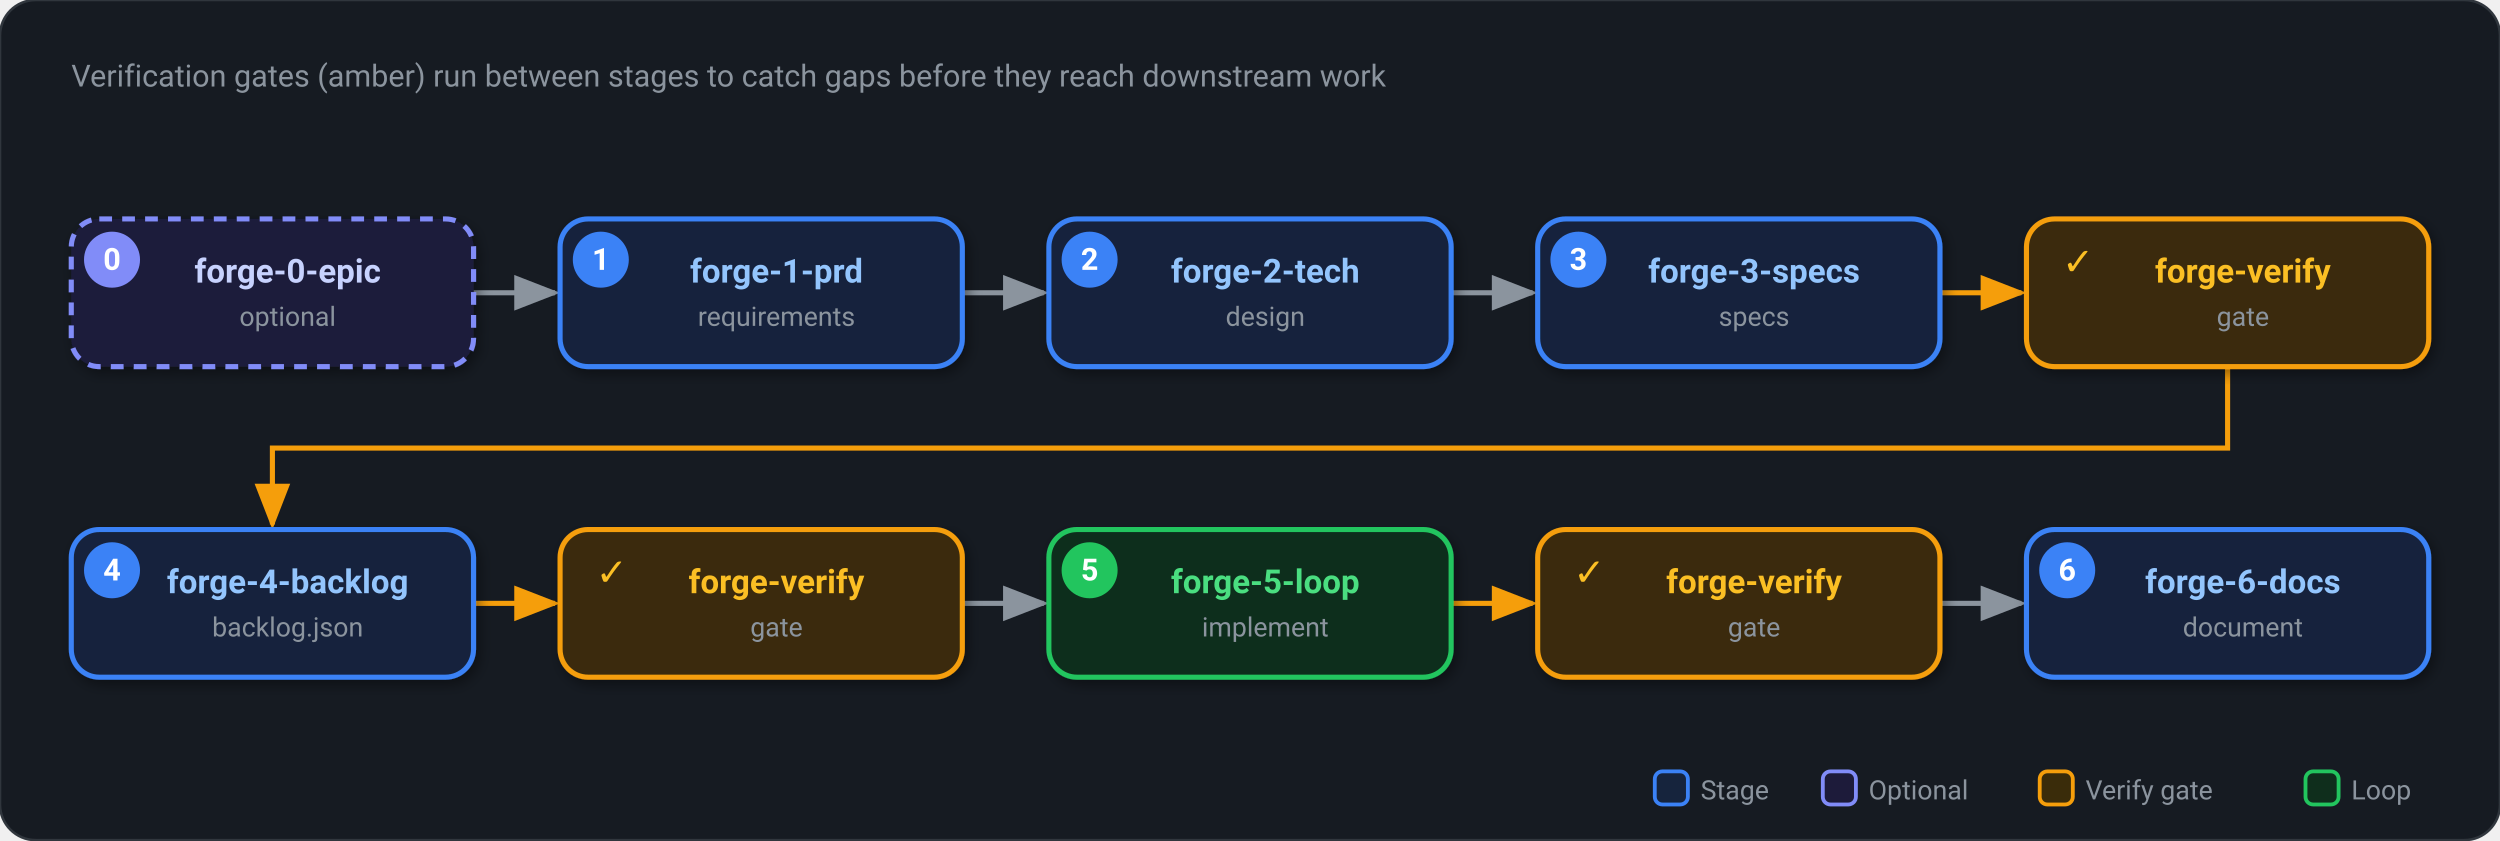
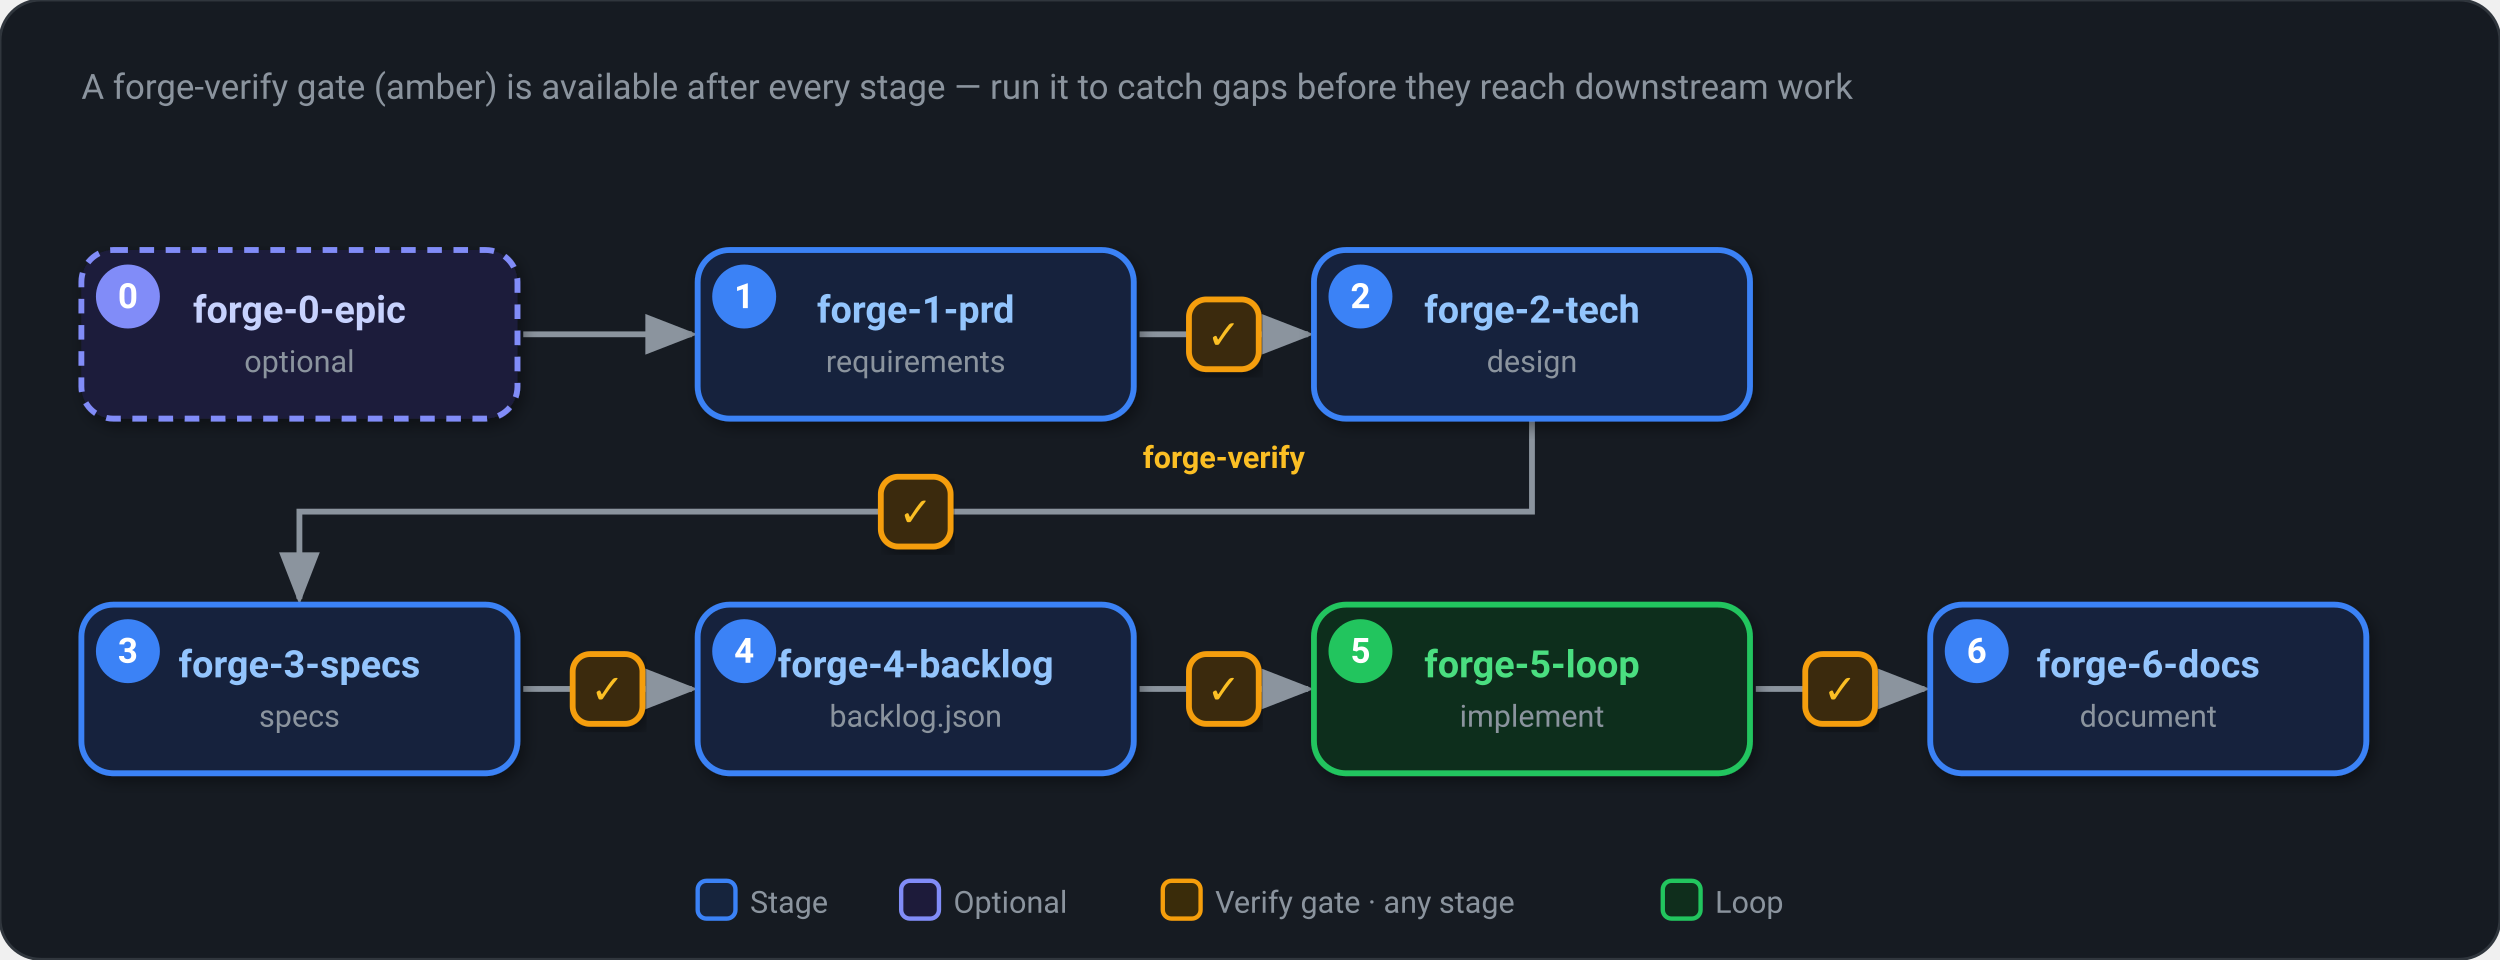
- <svg xmlns="http://www.w3.org/2000/svg" width="982" height="330" viewBox="0 0 982 330" font-family="Segoe UI, Roboto, Helvetica, Arial, sans-serif" role="img" aria-label="Feature Forge pipeline: forge-0-epic (optional) then forge-1-prd, forge-2-tech, forge-3-specs, a forge-verify gate, forge-4-backlog, a forge-verify gate, forge-5-loop, a forge-verify gate, and forge-6-docs. Verification gates run between stages.">
+ <svg xmlns="http://www.w3.org/2000/svg" width="860" height="330" viewBox="0 0 860 330" font-family="Segoe UI, Roboto, Helvetica, Arial, sans-serif" role="img" aria-label="Feature Forge pipeline: forge-0-epic (optional), then forge-1-prd, forge-2-tech, forge-3-specs, forge-4-backlog, forge-5-loop, and forge-6-docs. A forge-verify gate (amber) is available after every stage from PRD through implementation.">
  <defs>
    <filter id="sh" x="-6%" y="-6%" width="112%" height="118%">
      <feDropShadow dx="1.5" dy="2" stdDeviation="2.5" flood-opacity="0.40" />
    </filter>
    <marker id="ar" markerWidth="9" markerHeight="7" refX="8" refY="3.5" orient="auto">
      <polygon points="0 0, 9 3.5, 0 7" fill="#8b949e" />
    </marker>
-     <marker id="arG" markerWidth="9" markerHeight="7" refX="8" refY="3.5" orient="auto">
-       <polygon points="0 0, 9 3.5, 0 7" fill="#f59e0b" />
-     </marker>
  </defs>
-   <rect x="0" y="0" width="982" height="330" rx="14" fill="#161b22" stroke="#30363d" />
-   <text x="28" y="34" font-size="12" fill="#8b949e">Verification gates (amber) run between stages to catch gaps before they reach downstream work</text>
-   <line x1="186" y1="115" x2="218" y2="115" stroke="#8b949e" stroke-width="2" marker-end="url(#ar)" />
-   <line x1="378" y1="115" x2="410" y2="115" stroke="#8b949e" stroke-width="2" marker-end="url(#ar)" />
-   <line x1="570" y1="115" x2="602" y2="115" stroke="#8b949e" stroke-width="2" marker-end="url(#ar)" />
-   <line x1="762" y1="115" x2="794" y2="115" stroke="#f59e0b" stroke-width="2" marker-end="url(#arG)" />
-   <line x1="186" y1="237" x2="218" y2="237" stroke="#f59e0b" stroke-width="2" marker-end="url(#arG)" />
-   <line x1="378" y1="237" x2="410" y2="237" stroke="#8b949e" stroke-width="2" marker-end="url(#ar)" />
-   <line x1="570" y1="237" x2="602" y2="237" stroke="#f59e0b" stroke-width="2" marker-end="url(#arG)" />
-   <line x1="762" y1="237" x2="794" y2="237" stroke="#8b949e" stroke-width="2" marker-end="url(#ar)" />
-   <path d="M 875 144 V 176 H 107 V 206" fill="none" stroke="#f59e0b" stroke-width="2" stroke-dasharray="0" marker-end="url(#arG)" />
-   <rect x="28" y="86" width="158" height="58" rx="11" fill="#1d1b3a" stroke="#818cf8" stroke-width="2" stroke-dasharray="5 4" filter="url(#sh)" />
+   <rect x="0" y="0" width="860" height="330" rx="14" fill="#161b22" stroke="#30363d" />
+   <text x="28" y="34" font-size="12" fill="#8b949e">A forge-verify gate (amber) is available after every stage — run it to catch gaps before they reach downstream work</text>
+   <line x1="180" y1="115" x2="238" y2="115" stroke="#8b949e" stroke-width="2" marker-end="url(#ar)" />
+   <line x1="392" y1="115" x2="450" y2="115" stroke="#8b949e" stroke-width="2" marker-end="url(#ar)" />
+   <path d="M 527 144 V 176 H 103 V 206" fill="none" stroke="#8b949e" stroke-width="2" marker-end="url(#ar)" />
+   <line x1="180" y1="237" x2="238" y2="237" stroke="#8b949e" stroke-width="2" marker-end="url(#ar)" />
+   <line x1="392" y1="237" x2="450" y2="237" stroke="#8b949e" stroke-width="2" marker-end="url(#ar)" />
+   <line x1="604" y1="237" x2="662" y2="237" stroke="#8b949e" stroke-width="2" marker-end="url(#ar)" />
+   <rect x="28" y="86" width="150" height="58" rx="11" fill="#1d1b3a" stroke="#818cf8" stroke-width="2" stroke-dasharray="5 4" filter="url(#sh)" />
  <circle cx="44" cy="102" r="11" fill="#818cf8" />
  <text x="44" y="106" font-size="12" font-weight="700" fill="#fff" text-anchor="middle">0</text>
-   <text x="113" y="111" font-size="13" font-weight="600" fill="#c7d2fe" text-anchor="middle">forge-0-epic</text>
-   <text x="113" y="128" font-size="10.5" fill="#8b949e" text-anchor="middle">optional</text>
-   <rect x="220" y="86" width="158" height="58" rx="11" fill="#16243d" stroke="#3b82f6" stroke-width="2" filter="url(#sh)" />
-   <circle cx="236" cy="102" r="11" fill="#3b82f6" />
-   <text x="236" y="106" font-size="12" font-weight="700" fill="#fff" text-anchor="middle">1</text>
-   <text x="305" y="111" font-size="13" font-weight="600" fill="#93c5fd" text-anchor="middle">forge-1-prd</text>
-   <text x="305" y="128" font-size="10.5" fill="#8b949e" text-anchor="middle">requirements</text>
-   <rect x="412" y="86" width="158" height="58" rx="11" fill="#16243d" stroke="#3b82f6" stroke-width="2" filter="url(#sh)" />
-   <circle cx="428" cy="102" r="11" fill="#3b82f6" />
-   <text x="428" y="106" font-size="12" font-weight="700" fill="#fff" text-anchor="middle">2</text>
-   <text x="497" y="111" font-size="13" font-weight="600" fill="#93c5fd" text-anchor="middle">forge-2-tech</text>
-   <text x="497" y="128" font-size="10.5" fill="#8b949e" text-anchor="middle">design</text>
-   <rect x="604" y="86" width="158" height="58" rx="11" fill="#16243d" stroke="#3b82f6" stroke-width="2" filter="url(#sh)" />
-   <circle cx="620" cy="102" r="11" fill="#3b82f6" />
-   <text x="620" y="106" font-size="12" font-weight="700" fill="#fff" text-anchor="middle">3</text>
-   <text x="689" y="111" font-size="13" font-weight="600" fill="#93c5fd" text-anchor="middle">forge-3-specs</text>
-   <text x="689" y="128" font-size="10.5" fill="#8b949e" text-anchor="middle">specs</text>
-   <rect x="796" y="86" width="158" height="58" rx="11" fill="#3a2c0a" stroke="#f59e0b" stroke-width="2" filter="url(#sh)" />
-   <text x="810" y="108" font-size="15" fill="#fbbf24">✓</text>
-   <text x="881" y="111" font-size="13" font-weight="600" fill="#fbbf24" text-anchor="middle">forge-verify</text>
-   <text x="881" y="128" font-size="10.5" fill="#8b949e" text-anchor="middle">gate</text>
-   <rect x="28" y="208" width="158" height="58" rx="11" fill="#16243d" stroke="#3b82f6" stroke-width="2" filter="url(#sh)" />
+   <text x="103" y="111" font-size="13" font-weight="600" fill="#c7d2fe" text-anchor="middle">forge-0-epic</text>
+   <text x="103" y="128" font-size="10.5" fill="#8b949e" text-anchor="middle">optional</text>
+   <rect x="240" y="86" width="150" height="58" rx="11" fill="#16243d" stroke="#3b82f6" stroke-width="2" filter="url(#sh)" />
+   <circle cx="256" cy="102" r="11" fill="#3b82f6" />
+   <text x="256" y="106" font-size="12" font-weight="700" fill="#fff" text-anchor="middle">1</text>
+   <text x="315" y="111" font-size="13" font-weight="600" fill="#93c5fd" text-anchor="middle">forge-1-prd</text>
+   <text x="315" y="128" font-size="10.5" fill="#8b949e" text-anchor="middle">requirements</text>
+   <rect x="452" y="86" width="150" height="58" rx="11" fill="#16243d" stroke="#3b82f6" stroke-width="2" filter="url(#sh)" />
+   <circle cx="468" cy="102" r="11" fill="#3b82f6" />
+   <text x="468" y="106" font-size="12" font-weight="700" fill="#fff" text-anchor="middle">2</text>
+   <text x="527" y="111" font-size="13" font-weight="600" fill="#93c5fd" text-anchor="middle">forge-2-tech</text>
+   <text x="527" y="128" font-size="10.5" fill="#8b949e" text-anchor="middle">design</text>
+   <rect x="28" y="208" width="150" height="58" rx="11" fill="#16243d" stroke="#3b82f6" stroke-width="2" filter="url(#sh)" />
  <circle cx="44" cy="224" r="11" fill="#3b82f6" />
-   <text x="44" y="228" font-size="12" font-weight="700" fill="#fff" text-anchor="middle">4</text>
-   <text x="113" y="233" font-size="13" font-weight="600" fill="#93c5fd" text-anchor="middle">forge-4-backlog</text>
-   <text x="113" y="250" font-size="10.5" fill="#8b949e" text-anchor="middle">backlog.json</text>
-   <rect x="220" y="208" width="158" height="58" rx="11" fill="#3a2c0a" stroke="#f59e0b" stroke-width="2" filter="url(#sh)" />
-   <text x="234" y="230" font-size="15" fill="#fbbf24">✓</text>
-   <text x="305" y="233" font-size="13" font-weight="600" fill="#fbbf24" text-anchor="middle">forge-verify</text>
-   <text x="305" y="250" font-size="10.5" fill="#8b949e" text-anchor="middle">gate</text>
-   <rect x="412" y="208" width="158" height="58" rx="11" fill="#0f2e1c" stroke="#22c55e" stroke-width="2" filter="url(#sh)" />
-   <circle cx="428" cy="224" r="11" fill="#22c55e" />
-   <text x="428" y="228" font-size="12" font-weight="700" fill="#fff" text-anchor="middle">5</text>
-   <text x="497" y="233" font-size="13" font-weight="600" fill="#4ade80" text-anchor="middle">forge-5-loop</text>
-   <text x="497" y="250" font-size="10.5" fill="#8b949e" text-anchor="middle">implement</text>
-   <rect x="604" y="208" width="158" height="58" rx="11" fill="#3a2c0a" stroke="#f59e0b" stroke-width="2" filter="url(#sh)" />
-   <text x="618" y="230" font-size="15" fill="#fbbf24">✓</text>
-   <text x="689" y="233" font-size="13" font-weight="600" fill="#fbbf24" text-anchor="middle">forge-verify</text>
-   <text x="689" y="250" font-size="10.5" fill="#8b949e" text-anchor="middle">gate</text>
-   <rect x="796" y="208" width="158" height="58" rx="11" fill="#16243d" stroke="#3b82f6" stroke-width="2" filter="url(#sh)" />
-   <circle cx="812" cy="224" r="11" fill="#3b82f6" />
-   <text x="812" y="228" font-size="12" font-weight="700" fill="#fff" text-anchor="middle">6</text>
-   <text x="881" y="233" font-size="13" font-weight="600" fill="#93c5fd" text-anchor="middle">forge-6-docs</text>
-   <text x="881" y="250" font-size="10.5" fill="#8b949e" text-anchor="middle">document</text>
-   <rect x="650" y="303" width="13" height="13" rx="3" fill="#16243d" stroke="#3b82f6" stroke-width="1.5" />
-   <text x="668" y="314" font-size="10.5" fill="#8b949e">Stage</text>
-   <rect x="716" y="303" width="13" height="13" rx="3" fill="#1d1b3a" stroke="#818cf8" stroke-width="1.5" />
-   <text x="734" y="314" font-size="10.5" fill="#8b949e">Optional</text>
-   <rect x="801.2" y="303" width="13" height="13" rx="3" fill="#3a2c0a" stroke="#f59e0b" stroke-width="1.5" />
-   <text x="819.2" y="314" font-size="10.5" fill="#8b949e">Verify gate</text>
-   <rect x="905.6" y="303" width="13" height="13" rx="3" fill="#0f2e1c" stroke="#22c55e" stroke-width="1.5" />
-   <text x="923.6" y="314" font-size="10.5" fill="#8b949e">Loop</text>
+   <text x="44" y="228" font-size="12" font-weight="700" fill="#fff" text-anchor="middle">3</text>
+   <text x="103" y="233" font-size="13" font-weight="600" fill="#93c5fd" text-anchor="middle">forge-3-specs</text>
+   <text x="103" y="250" font-size="10.5" fill="#8b949e" text-anchor="middle">specs</text>
+   <rect x="240" y="208" width="150" height="58" rx="11" fill="#16243d" stroke="#3b82f6" stroke-width="2" filter="url(#sh)" />
+   <circle cx="256" cy="224" r="11" fill="#3b82f6" />
+   <text x="256" y="228" font-size="12" font-weight="700" fill="#fff" text-anchor="middle">4</text>
+   <text x="315" y="233" font-size="13" font-weight="600" fill="#93c5fd" text-anchor="middle">forge-4-backlog</text>
+   <text x="315" y="250" font-size="10.5" fill="#8b949e" text-anchor="middle">backlog.json</text>
+   <rect x="452" y="208" width="150" height="58" rx="11" fill="#0f2e1c" stroke="#22c55e" stroke-width="2" filter="url(#sh)" />
+   <circle cx="468" cy="224" r="11" fill="#22c55e" />
+   <text x="468" y="228" font-size="12" font-weight="700" fill="#fff" text-anchor="middle">5</text>
+   <text x="527" y="233" font-size="13" font-weight="600" fill="#4ade80" text-anchor="middle">forge-5-loop</text>
+   <text x="527" y="250" font-size="10.5" fill="#8b949e" text-anchor="middle">implement</text>
+   <rect x="664" y="208" width="150" height="58" rx="11" fill="#16243d" stroke="#3b82f6" stroke-width="2" filter="url(#sh)" />
+   <circle cx="680" cy="224" r="11" fill="#3b82f6" />
+   <text x="680" y="228" font-size="12" font-weight="700" fill="#fff" text-anchor="middle">6</text>
+   <text x="739" y="233" font-size="13" font-weight="600" fill="#93c5fd" text-anchor="middle">forge-6-docs</text>
+   <text x="739" y="250" font-size="10.5" fill="#8b949e" text-anchor="middle">document</text>
+   <rect x="409" y="103" width="24" height="24" rx="6" fill="#3a2c0a" stroke="#f59e0b" stroke-width="2" filter="url(#sh)" />
+   <text x="421" y="120" font-size="14" fill="#fbbf24" text-anchor="middle">✓</text>
+   <text x="421" y="161" font-size="10.5" font-weight="600" fill="#fbbf24" text-anchor="middle">forge-verify</text>
+   <rect x="303" y="164" width="24" height="24" rx="6" fill="#3a2c0a" stroke="#f59e0b" stroke-width="2" filter="url(#sh)" />
+   <text x="315" y="181" font-size="14" fill="#fbbf24" text-anchor="middle">✓</text>
+   <rect x="197" y="225" width="24" height="24" rx="6" fill="#3a2c0a" stroke="#f59e0b" stroke-width="2" filter="url(#sh)" />
+   <text x="209" y="242" font-size="14" fill="#fbbf24" text-anchor="middle">✓</text>
+   <rect x="409" y="225" width="24" height="24" rx="6" fill="#3a2c0a" stroke="#f59e0b" stroke-width="2" filter="url(#sh)" />
+   <text x="421" y="242" font-size="14" fill="#fbbf24" text-anchor="middle">✓</text>
+   <rect x="621" y="225" width="24" height="24" rx="6" fill="#3a2c0a" stroke="#f59e0b" stroke-width="2" filter="url(#sh)" />
+   <text x="633" y="242" font-size="14" fill="#fbbf24" text-anchor="middle">✓</text>
+   <rect x="240" y="303" width="13" height="13" rx="3" fill="#16243d" stroke="#3b82f6" stroke-width="1.5" />
+   <text x="258" y="314" font-size="10.5" fill="#8b949e">Stage</text>
+   <rect x="310" y="303" width="13" height="13" rx="3" fill="#1d1b3a" stroke="#818cf8" stroke-width="1.5" />
+   <text x="328" y="314" font-size="10.5" fill="#8b949e">Optional</text>
+   <rect x="400" y="303" width="13" height="13" rx="3" fill="#3a2c0a" stroke="#f59e0b" stroke-width="1.5" />
+   <text x="418" y="314" font-size="10.5" fill="#8b949e">Verify gate · any stage</text>
+   <rect x="572" y="303" width="13" height="13" rx="3" fill="#0f2e1c" stroke="#22c55e" stroke-width="1.5" />
+   <text x="590" y="314" font-size="10.5" fill="#8b949e">Loop</text>
</svg>
